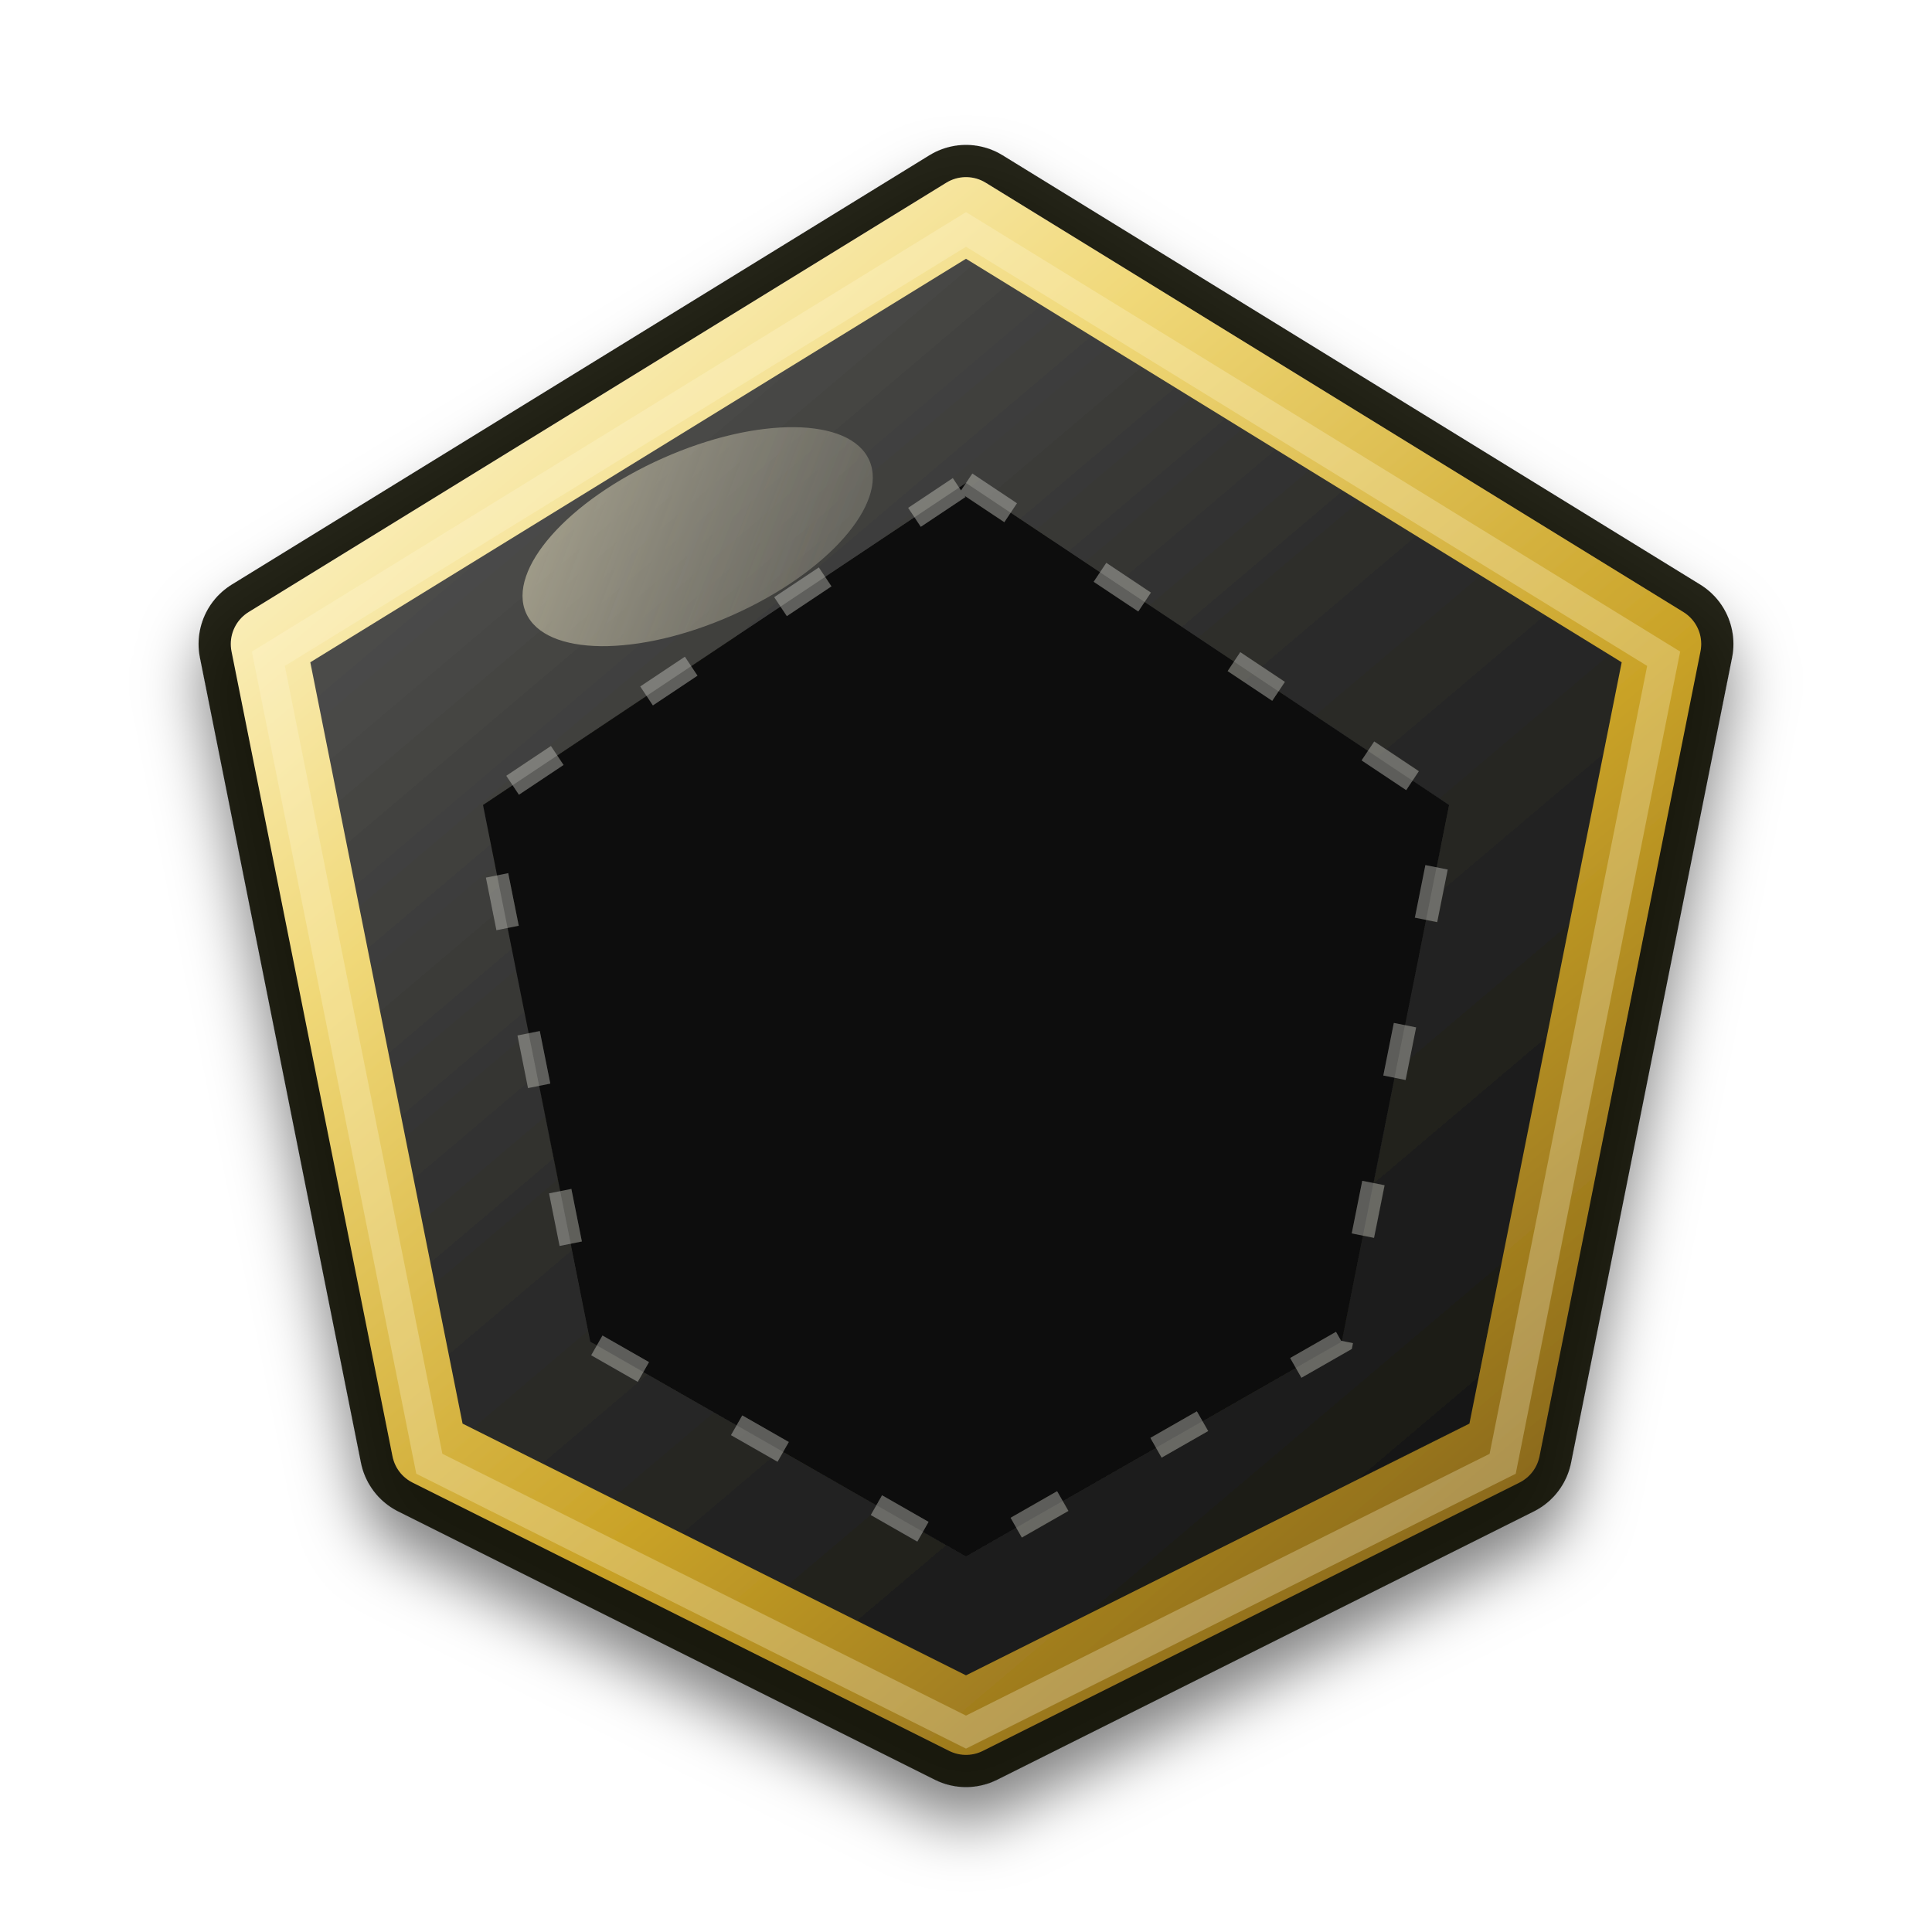
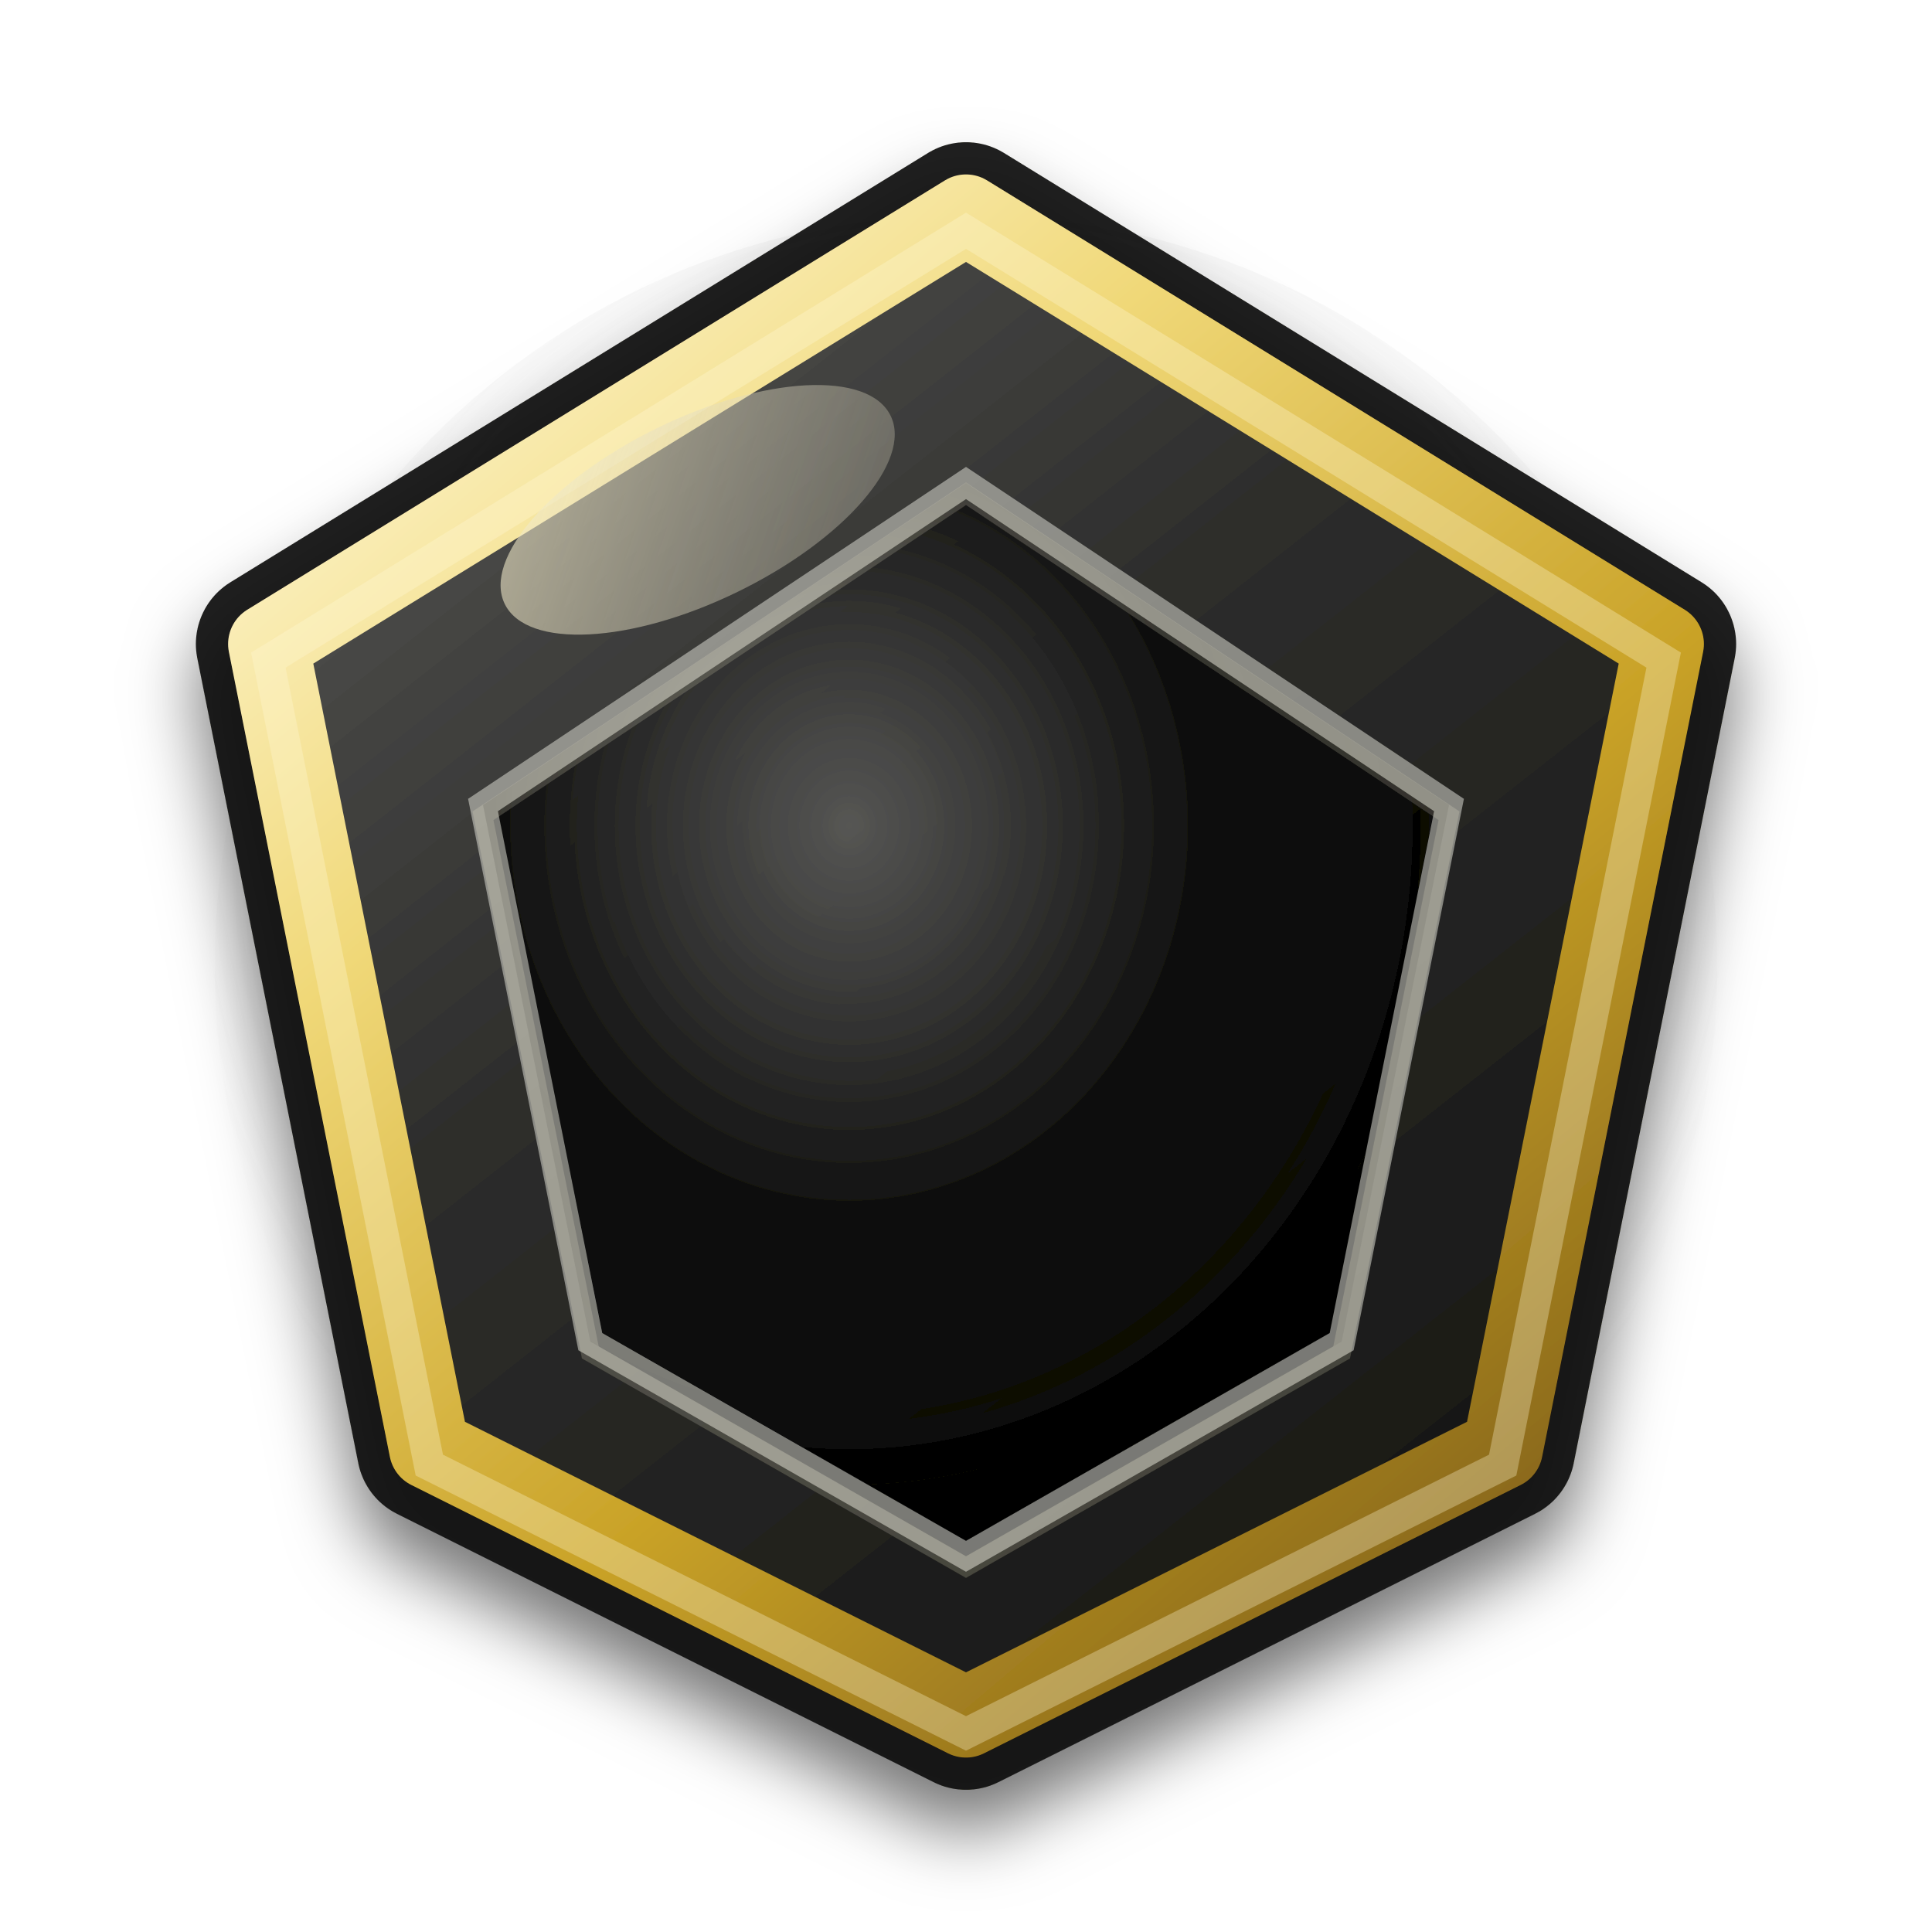
<svg xmlns="http://www.w3.org/2000/svg" viewBox="0 0 72 72" fill="none" aria-hidden="true">
  <defs>
-     <radialGradient id="pltnormals4-aura" cx="50%" cy="48%" r="50%">
-       <stop stop-color="#9a9a9a" stop-opacity=".42" />
-       <stop offset=".55" stop-color="#9a9a9a" stop-opacity=".12" />
+     <radialGradient id="pltnormals4-aura" cx="50%" cy="42%" r="55%">
+       <stop stop-color="#9a9a9a" stop-opacity=".55" />
+       <stop offset=".5" stop-color="#9a9a9a" stop-opacity=".16" />
      <stop offset="1" stop-color="#9a9a9a" stop-opacity="0" />
    </radialGradient>
-     <linearGradient id="pltnormals4-face" x1="14" y1="10" x2="58" y2="62" gradientUnits="userSpaceOnUse">
+     <linearGradient id="pltnormals4-face" x1="14" y1="8" x2="58" y2="64" gradientUnits="userSpaceOnUse">
      <stop stop-color="#5a5a58" />
-       <stop offset=".45" stop-color="#2e2e2c" />
+       <stop offset=".4" stop-color="#2e2e2c" />
      <stop offset="1" stop-color="#121210" />
    </linearGradient>
    <linearGradient id="pltnormals4-gold" x1="14" y1="10" x2="58" y2="62" gradientUnits="userSpaceOnUse">
      <stop stop-color="#FFF8D6" />
      <stop offset=".28" stop-color="#F0D878" />
      <stop offset=".62" stop-color="#C9A227" />
      <stop offset="1" stop-color="#7A5A18" />
    </linearGradient>
-     <linearGradient id="pltnormals4-shine" x1="20" y1="14" x2="40" y2="34" gradientUnits="userSpaceOnUse">
-       <stop stop-color="#FFF6D0" stop-opacity=".75" />
+     <linearGradient id="pltnormals4-shine" x1="18" y1="12" x2="42" y2="36" gradientUnits="userSpaceOnUse">
+       <stop stop-color="#FFF6D0" stop-opacity=".85" />
      <stop offset="1" stop-color="#9a9a9a" stop-opacity="0" />
    </linearGradient>
-     <filter id="pltnormals4-depth" x="-20%" y="-20%" width="140%" height="140%">
-       <feDropShadow dx="0" dy="1.4" stdDeviation="1.1" flood-color="#000" flood-opacity=".5" />
+     <radialGradient id="pltnormals4-gem" cx="38%" cy="32%" r="70%">
+       <stop stop-color="#5a5a58" stop-opacity=".9" />
+       <stop offset=".55" stop-color="#0a0a0a" />
+       <stop offset="1" stop-color="#000" stop-opacity=".85" />
+     </radialGradient>
+     <filter id="pltnormals4-depth" x="-25%" y="-25%" width="150%" height="150%">
+       <feDropShadow dx="0" dy="1.6" stdDeviation="1.3" flood-color="#000" flood-opacity=".55" />
    </filter>
  </defs>
-   <circle cx="36" cy="36" r="26" fill="url(#pltnormals4-aura)" />
+   <circle cx="36" cy="36" r="28" fill="url(#pltnormals4-aura)" />
  <g filter="url(#pltnormals4-depth)">
-     <path d="M36 8 L62 24 L56 54 L36 64 L16 54 L10 24 Z" fill="none" stroke="#0A0806" stroke-width="5.2" stroke-linejoin="round" opacity=".9" />
-     <path d="M36 8 L62 24 L56 54 L36 64 L16 54 L10 24 Z" fill="url(#pltnormals4-face)" stroke="url(#pltnormals4-gold)" stroke-width="2.8" stroke-linejoin="round" />
-     <path d="M36 8 L62 24 L56 54 L36 64 L16 54 L10 24 Z" fill="none" stroke="#FFF8D6" stroke-width="1.1" opacity=".28" transform="translate(0 .55)" />
-     <path d="M36 18 L54 30 L50 50 L36 58 L22 50 L18 30 Z" fill="#0a0a0a" fill-opacity=".92" stroke="#d8d8d0" stroke-width=".85" stroke-opacity=".4" stroke-dasharray="2 4" />
-     <ellipse cx="26" cy="20" rx="7" ry="3.2" fill="url(#pltnormals4-shine)" transform="rotate(-24 26 20)" opacity=".75" />
+     <path d="M36 8 L62 24 L56 54 L36 64 L16 54 L10 24 Z" fill="none" stroke="#0A0806" stroke-width="5.4" stroke-linejoin="round" opacity=".92" />
+     <path d="M36 8 L62 24 L56 54 L36 64 L16 54 L10 24 Z" fill="url(#pltnormals4-face)" stroke="url(#pltnormals4-gold)" stroke-width="3" stroke-linejoin="round" />
+     <path d="M36 8 L62 24 L56 54 L36 64 L16 54 L10 24 Z" fill="none" stroke="#FFF8D6" stroke-width="1.15" opacity=".32" transform="translate(0 .6)" />
+     <path d="M36 18 L54 30 L50 50 L36 58 L22 50 L18 30 Z" fill="url(#pltnormals4-gem)" stroke="#d8d8d0" stroke-width="1" stroke-opacity=".55" />
+     <path d="M36 18 L54 30 L50 50 L36 58 L22 50 L18 30 Z" fill="none" stroke="#FFF8D6" stroke-width=".7" opacity=".18" transform="translate(0 .4)" />
+     <ellipse cx="26" cy="19" rx="8" ry="3.4" fill="url(#pltnormals4-shine)" transform="rotate(-26 26 19)" opacity=".8" />
  </g>
</svg>
